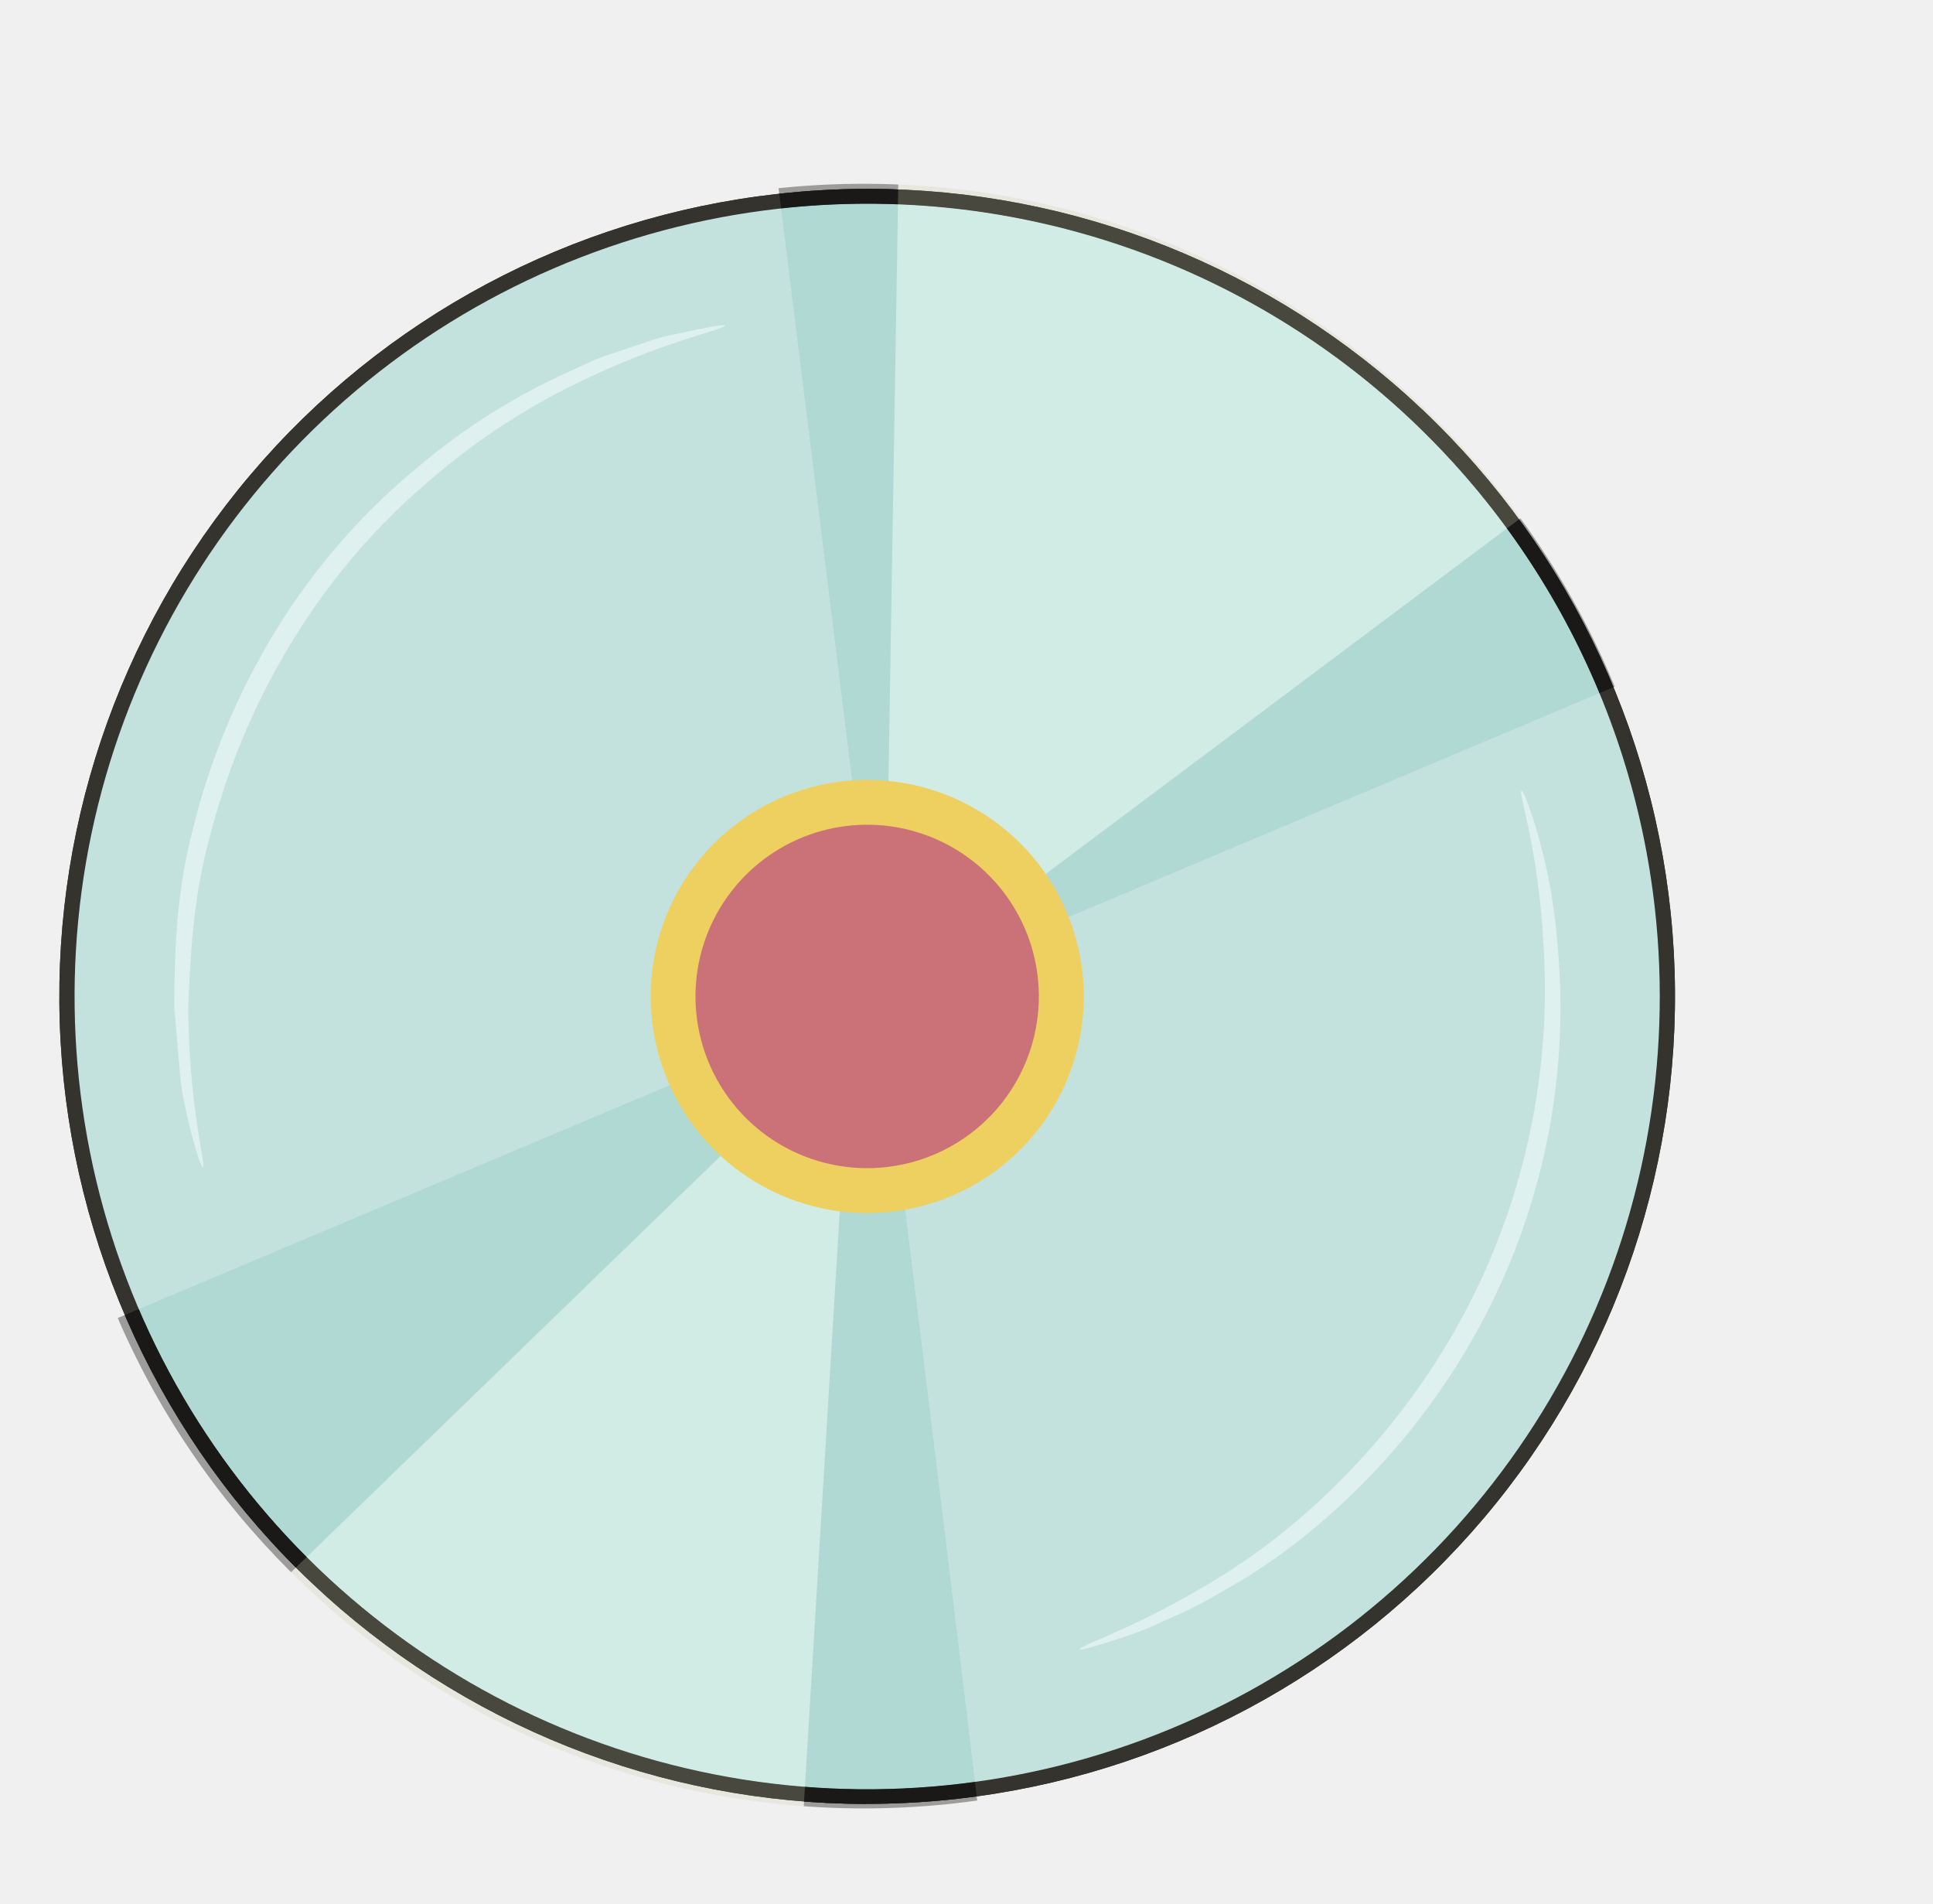
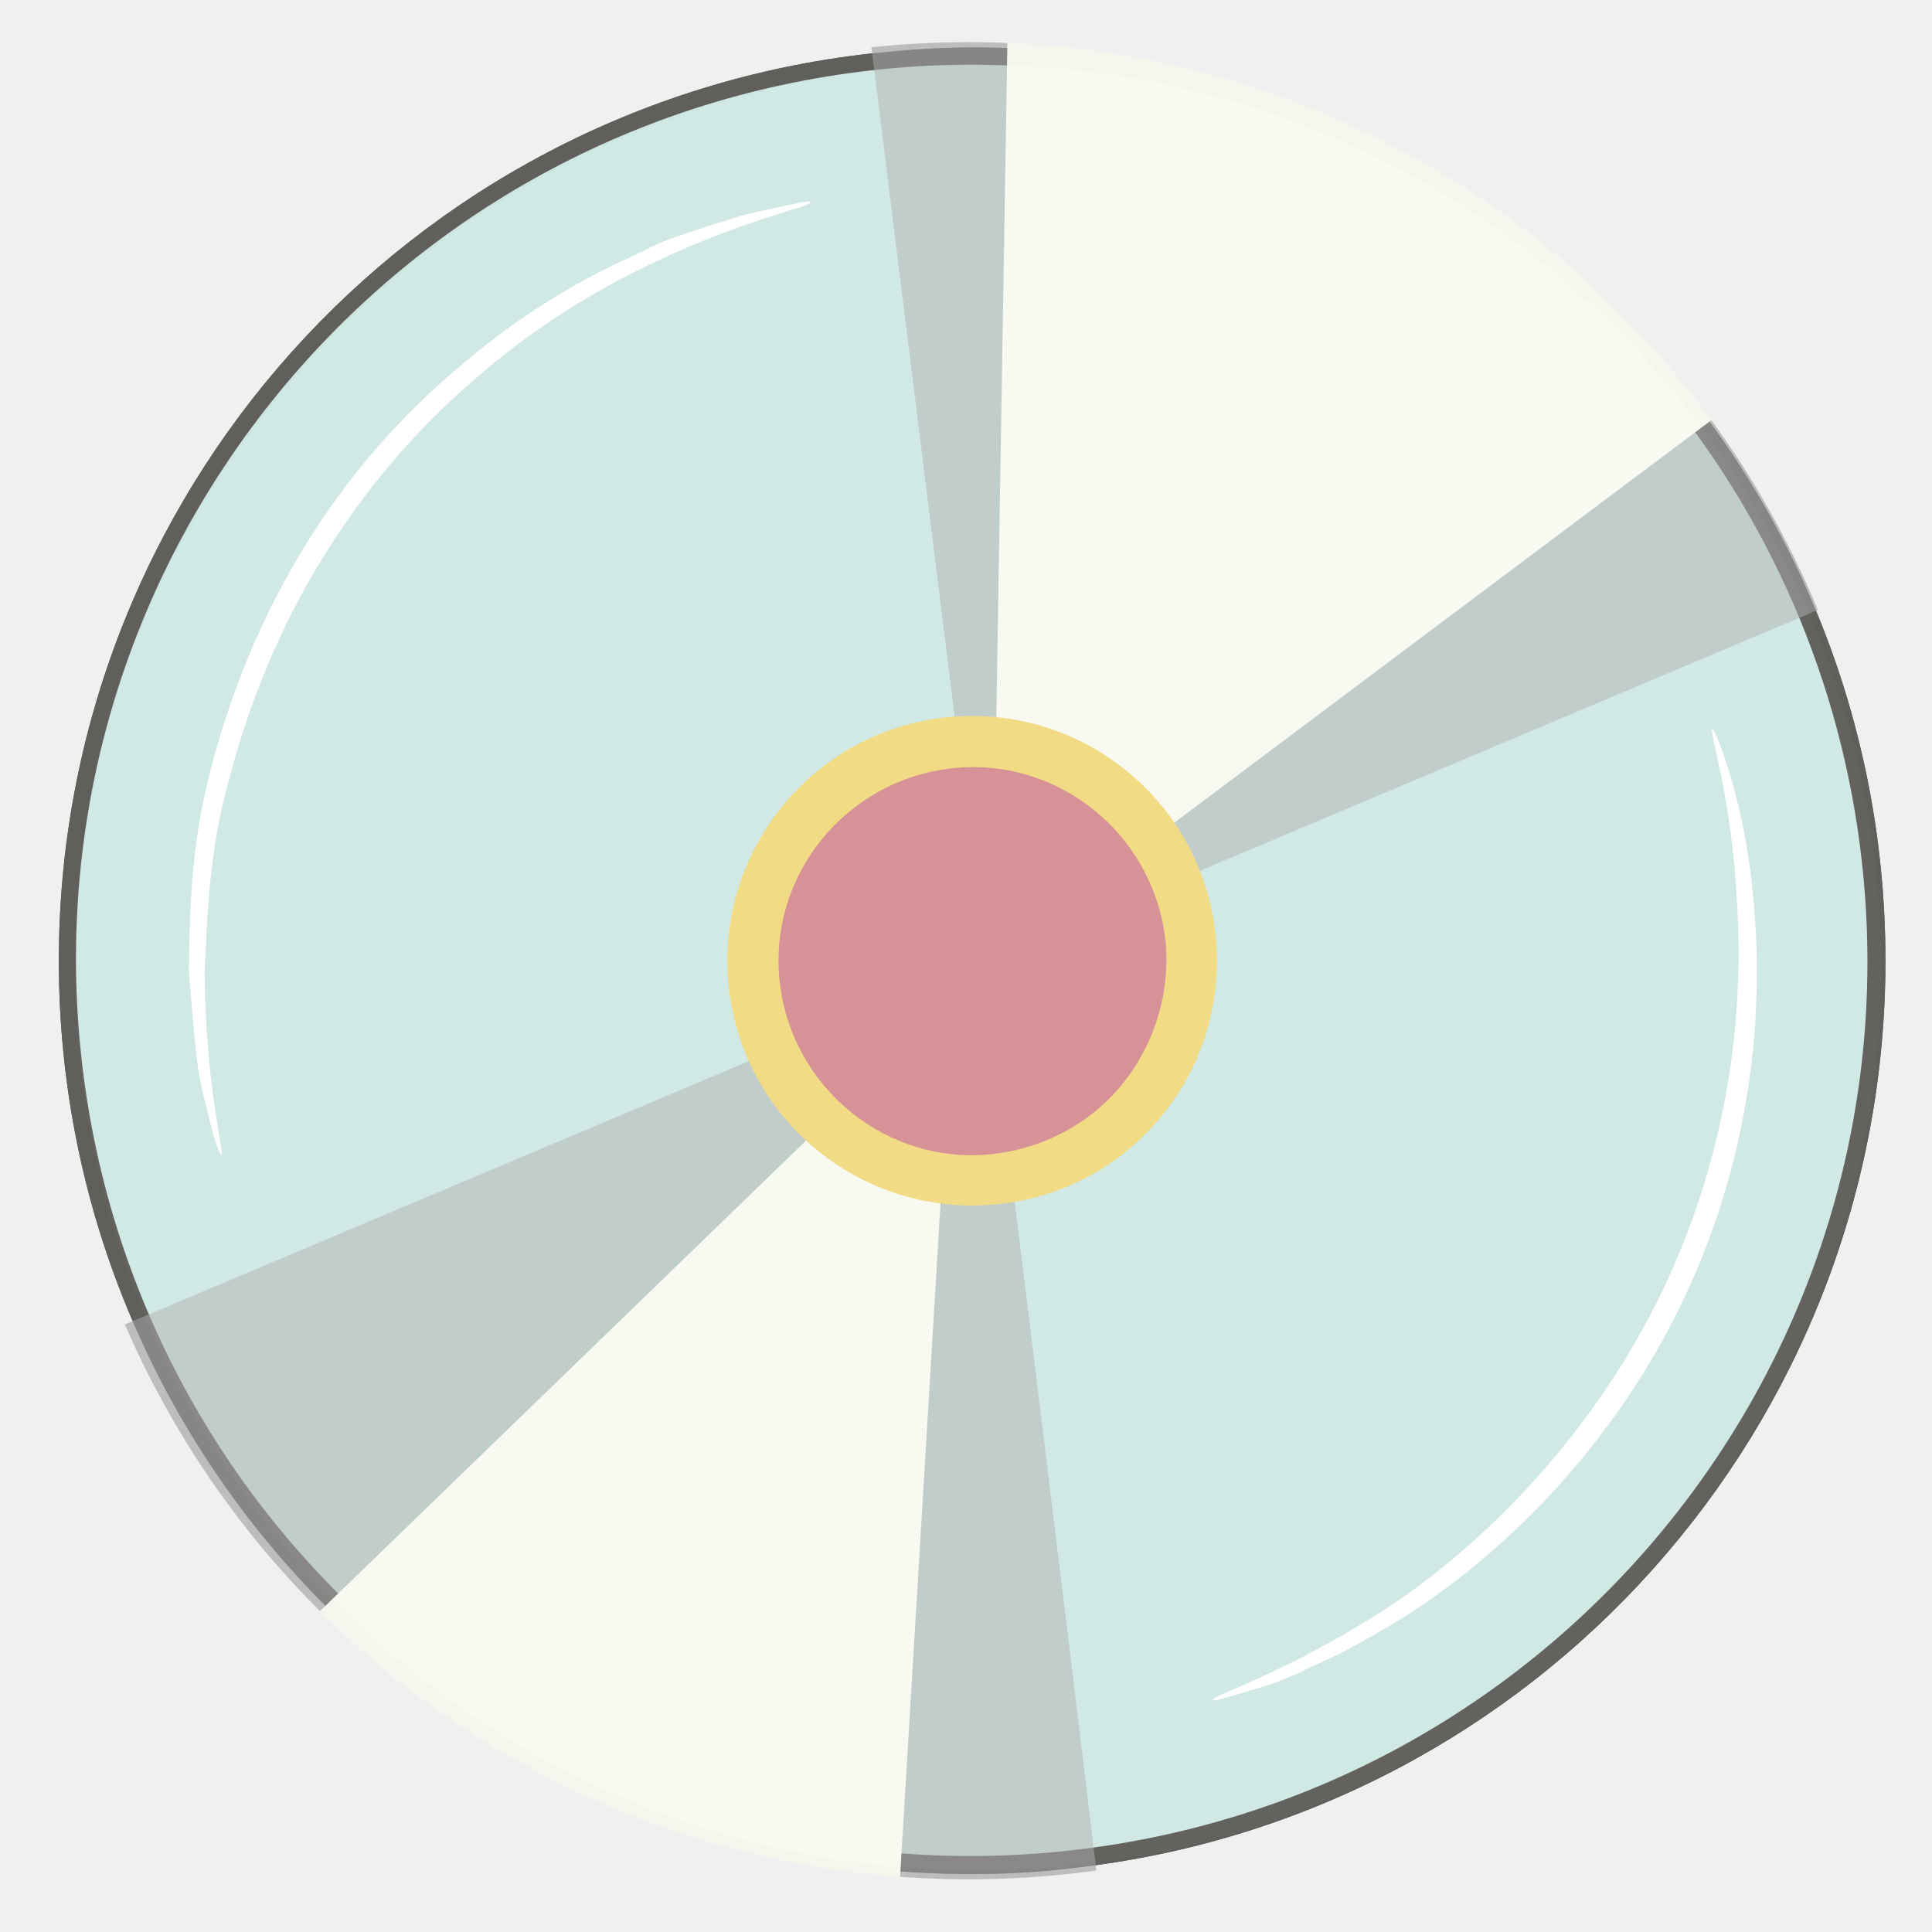
- <svg xmlns="http://www.w3.org/2000/svg" width="263" height="259" viewBox="0 0 263 259" fill="none">
-   <mask id="mask0_35_1698" style="mask-type:alpha" maskUnits="userSpaceOnUse" x="7" y="25" width="221" height="221">
-     <circle cx="117.5" cy="135.5" r="110.5" fill="#C4C4C4" />
+ <svg xmlns="http://www.w3.org/2000/svg" version="1.1" id="Layer_1" x="0px" y="0px" viewBox="0 0 220 220" style="enable-background:new 0 0 220 220;" xml:space="preserve">
+   <style type="text/css">
+ 	.st0{fill:#FFFFFF;}
+ 	.st1{filter:url(#Adobe_OpacityMaskFilter);}
+ 	.st2{fill:#C4C4C4;}
+ 	.st3{mask:url(#mask_1_);}
+ 	.st4{fill:#34332E;}
+ 	.st5{fill:#C3E2DD;}
+ 	.st6{opacity:0.5;}
+ 	.st7{fill:#999999;}
+ 	.st8{fill:#F6F8ED;}
+ 	.st9{fill:#EDD05F;}
+ 	.st10{fill:#CB7178;}
+ </style>
+   <path class="st0" d="M111.4,213L111.4,213c-56.8,0-102.8-46-102.8-102.8v0c0-56.8,46-102.8,102.8-102.8h0  c56.8,0,102.8,46,102.8,102.8v0C214.2,166.9,168.2,213,111.4,213z" />
+   <defs>
+     <filter id="Adobe_OpacityMaskFilter" filterUnits="userSpaceOnUse" x="-0.9" y="-18.8" width="248.2" height="244.8">
+       <feColorMatrix type="matrix" values="1 0 0 0 0  0 1 0 0 0  0 0 1 0 0  0 0 0 1 0" />
+     </filter>
+   </defs>
+   <mask maskUnits="userSpaceOnUse" x="-0.9" y="-18.8" width="248.2" height="244.8" id="mask_1_">
+     <g id="mask0_35_1698_1_" class="st1">
+       <circle class="st2" cx="110.3" cy="109.4" r="104.6" />
+     </g>
  </mask>
-   <g mask="url(#mask0_35_1698)">
-     <path d="M117.86 245.39C89.791 245.376 62.792 234.618 42.407 215.323C22.022 196.027 9.797 169.66 8.242 141.635C6.687 113.609 15.92 86.051 34.046 64.619C52.172 43.188 77.815 29.508 105.71 26.39C109.827 25.928 113.967 25.694 118.11 25.69C146.179 25.704 173.178 36.462 193.563 55.757C213.948 75.052 226.173 101.42 227.728 129.445C229.283 157.471 220.05 185.029 201.924 206.461C183.798 227.892 158.155 241.572 130.26 244.69C126.146 245.149 122.01 245.379 117.87 245.38L117.86 245.39ZM118 128.04C117.713 128.025 117.426 128.025 117.14 128.04C115.151 128.15 113.287 129.046 111.958 130.53C110.63 132.015 109.945 133.966 110.055 135.955C110.165 137.944 111.061 139.808 112.545 141.137C114.029 142.465 115.981 143.15 117.97 143.04C118.257 143.038 118.544 143.021 118.83 142.99C119.809 142.881 120.756 142.579 121.618 142.103C122.48 141.627 123.24 140.986 123.854 140.216C124.468 139.446 124.924 138.562 125.196 137.616C125.468 136.669 125.551 135.679 125.44 134.7C125.236 132.869 124.364 131.178 122.992 129.949C121.619 128.721 119.842 128.041 118 128.04Z" fill="#34332E" />
-     <path d="M105.94 28.39C84.744 30.773 64.731 39.387 48.431 53.144C32.132 66.9 20.278 85.182 14.368 105.676C8.458 126.17 8.759 147.956 15.231 168.28C21.704 188.603 34.057 206.551 50.73 219.853C67.403 233.155 87.646 241.214 108.899 243.012C130.153 244.809 151.462 240.263 170.131 229.95C188.801 219.636 203.993 204.018 213.787 185.07C223.58 166.122 227.534 144.695 225.15 123.5C223.568 109.427 219.23 95.804 212.383 83.408C205.536 71.012 196.314 60.086 185.244 51.254C174.175 42.422 161.473 35.857 147.866 31.934C134.259 28.011 120.013 26.807 105.94 28.39ZM119.68 150.63C116.699 150.963 113.686 150.405 111.023 149.026C108.359 147.647 106.164 145.51 104.714 142.883C103.265 140.257 102.627 137.26 102.88 134.272C103.134 131.283 104.268 128.436 106.139 126.092C108.009 123.747 110.533 122.01 113.391 121.1C116.249 120.189 119.313 120.146 122.195 120.977C125.078 121.807 127.649 123.473 129.585 125.764C131.52 128.056 132.733 130.869 133.07 133.85C133.294 135.831 133.125 137.837 132.573 139.753C132.021 141.669 131.097 143.457 129.854 145.016C128.61 146.574 127.071 147.872 125.326 148.836C123.58 149.799 121.662 150.409 119.68 150.63Z" fill="#C3E2DD" />
-     <g style="mix-blend-mode:color-burn" opacity="0.5">
-       <path d="M134.4 257.92C134.72 256.41 102.74 0 102.74 0L262.32 75.44L0 186.04C0 186.04 60.3 267.73 134.4 257.92Z" fill="#999999" />
+   <g class="st3">
+     <path class="st4" d="M110.6,213.4c-57.4,0-103.9-46.6-103.9-104C6.7,56.5,46.5,12,99.1,6.1c3.9-0.4,7.8-0.7,11.7-0.7   c57.4,0,103.9,46.6,103.9,104c0,52.9-39.8,97.4-92.4,103.3C118.4,213.2,114.5,213.4,110.6,213.4L110.6,213.4z M110.7,102.4   c-0.3,0-0.5,0-0.8,0c-3.9,0.2-6.9,3.6-6.7,7.5s3.6,6.9,7.5,6.7c0.3,0,0.5,0,0.8,0c1.9-0.2,3.6-1.2,4.8-2.6c0.6-0.7,1-1.6,1.3-2.5   c0.3-0.9,0.3-1.8,0.2-2.8c-0.2-1.7-1-3.3-2.3-4.5C114.2,103,112.5,102.4,110.7,102.4L110.7,102.4z" />
+     <path class="st5" d="M99.3,8c-56,6.3-96.3,56.7-90,112.7S66,217,122,210.7S218.3,154,212,98c-4.6-41-33.4-75.2-73-86.6   C126.1,7.7,112.6,6.5,99.3,8z M112.3,123.7c-7.9,0.9-15-4.8-15.8-12.7s4.8-15,12.7-15.8c7.9-0.9,15,4.8,15.8,12.7   C125.9,115.7,120.2,122.8,112.3,123.7C112.3,123.7,112.3,123.7,112.3,123.7L112.3,123.7z" />
+     <g class="st6">
+       <path class="st7" d="M126.2,225.2c0.3-1.4-30-244.1-30-244.1l151,71.4L-0.9,157.2C-0.9,157.2,56.1,234.5,126.2,225.2z" />
    </g>
-     <g style="mix-blend-mode:soft-light">
-       <g style="mix-blend-mode:soft-light">
-         <path d="M109.04 250.95L115.75 140.09L16.46 236.29L109.04 250.95Z" fill="#F6F8ED" />
-       </g>
-       <g style="mix-blend-mode:soft-light">
-         <path d="M120.4 135.28L122.63 0.22L238.91 46.5L120.4 135.28Z" fill="#F6F8ED" />
-       </g>
+     <path class="st8" d="M102.2,218.6l6.3-104.9l-94,91L102.2,218.6z" />
+     <path class="st8" d="M113,109.2l2.1-127.8l110,43.8L113,109.2z" />
+     <path class="st0" d="M195,83c-0.5,0.1,2.2,7.5,2.8,19.9c1,16.1-2.3,32.2-9.7,46.5c-8.7,16.7-21.7,28.6-32.2,35   c-10.5,6.5-18,8.7-17.8,9.2c0.1,0.2,1.9-0.4,5.3-1.4c2-0.6,4-1.4,5.9-2.4c2.6-1.1,5.1-2.4,7.6-3.9c10.9-6.1,24.6-18.1,33.5-35.3   c7.6-14.7,10.8-31.3,9.3-47.8c-0.4-5-1.3-9.9-2.7-14.6C195.9,84.6,195.1,82.9,195,83z" />
+     <path class="st0" d="M25.2,131.5c0.4-0.1-1.8-7.8-1.9-20.7c0.3-6.4,0.5-14,2.8-22.1c2.3-8.8,5.8-17.3,10.6-25.1   c4.8-7.8,10.7-14.8,17.7-20.7c5.6-4.9,11.9-9,18.6-12.3c11.5-5.7,19.4-7,19.3-7.6c0-0.2-2,0.2-5.5,1c-0.9,0.2-1.9,0.4-2.9,0.7   l-3.4,1.1l-3.9,1.3c-1.4,0.5-2.8,1.2-4.2,1.9c-7,3.1-13.5,7.2-19.3,12.1c-7.3,6-13.5,13.1-18.4,21.1c-4.9,8-8.5,16.7-10.8,25.8   c-2.2,8.4-2.3,16.2-2.4,22.7c0.3,3.2,0.5,6.2,0.8,8.8c0.2,2.2,0.6,4.4,1.2,6.5C24.3,129.6,25,131.5,25.2,131.5z" />
+     <path class="st9" d="M138.4,106.3C136.7,91,122.9,80,107.6,81.7C92.3,83.4,81.3,97.2,83,112.5c1.7,15.3,15.5,26.3,30.8,24.6   c7.4-0.8,14.1-4.5,18.7-10.3C137.1,121.1,139.2,113.7,138.4,106.3z" />
+     <path class="st10" d="M132.7,107c-1.4-12.1-12.3-20.9-24.4-19.5c-12.1,1.4-20.9,12.3-19.5,24.4c1.4,12.1,12.3,20.9,24.4,19.5   c5.8-0.7,11.2-3.6,14.8-8.2C131.6,118.6,133.3,112.8,132.7,107z" />
+     <path class="st4" d="M110.6,213.4c-57.4,0-103.9-46.6-103.9-104C6.7,56.5,46.5,12,99.1,6.1c3.9-0.4,7.8-0.7,11.7-0.7   c57.4,0,103.9,46.6,103.9,104c0,52.9-39.8,97.4-92.4,103.3C118.4,213.2,114.5,213.4,110.6,213.4L110.6,213.4z M110.7,102.4   c-0.3,0-0.5,0-0.8,0c-3.9,0.2-6.9,3.6-6.7,7.5s3.6,6.9,7.5,6.7c0.3,0,0.5,0,0.8,0c1.9-0.2,3.6-1.2,4.8-2.6c0.6-0.7,1-1.6,1.3-2.5   c0.3-0.9,0.3-1.8,0.2-2.8c-0.2-1.7-1-3.3-2.3-4.5C114.2,103,112.5,102.4,110.7,102.4L110.7,102.4z" />
+     <path class="st5" d="M99.3,8c-56,6.3-96.3,56.7-90,112.7S66,217,122,210.7S218.3,154,212,98c-4.6-41-33.4-75.2-73-86.6   C126.1,7.7,112.6,6.5,99.3,8z M112.3,123.7c-7.9,0.9-15-4.8-15.8-12.7s4.8-15,12.7-15.8c7.9-0.9,15,4.8,15.8,12.7   C125.9,115.7,120.2,122.8,112.3,123.7C112.3,123.7,112.3,123.7,112.3,123.7L112.3,123.7z" />
+     <g class="st6">
+       <path class="st7" d="M126.2,225.2c0.3-1.4-30-244.1-30-244.1l151,71.4L-0.9,157.2C-0.9,157.2,56.1,234.5,126.2,225.2z" />
    </g>
-     <g style="mix-blend-mode:soft-light">
-       <g style="mix-blend-mode:soft-light">
-         <path d="M207.01 107.56C206.51 107.68 209.35 115.47 210.01 128.56C211.095 145.571 207.546 162.557 199.74 177.71C190.58 195.38 176.84 207.96 165.74 214.66C154.63 221.54 146.74 223.84 146.9 224.37C146.96 224.54 148.9 223.99 152.45 222.84C154.597 222.155 156.693 221.316 158.72 220.33C161.48 219.158 164.153 217.791 166.72 216.24C178.3 209.84 192.72 197.11 202.11 178.91C210.164 163.373 213.564 145.841 211.9 128.42C211.506 123.185 210.561 118.006 209.08 112.97C208 109.34 207.17 107.46 207.01 107.56Z" fill="white" />
-       </g>
-       <g style="mix-blend-mode:soft-light">
-         <path d="M27.61 158.82C28.08 158.73 25.68 150.53 25.61 137C25.91 130.28 26.19 122.19 28.61 113.6C31.002 104.258 34.785 95.328 39.83 87.11C44.859 78.874 51.18 71.5 58.55 65.27C64.511 60.107 71.116 55.737 78.2 52.27C90.33 46.27 98.75 44.86 98.6 44.27C98.6 44.1 96.49 44.46 92.74 45.27C91.8 45.48 90.74 45.68 89.62 45.98L86.02 47.18L81.9 48.56C80.46 49.13 78.99 49.85 77.42 50.56C70.05 53.879 63.177 58.207 57 63.42C49.318 69.721 42.744 77.261 37.55 85.73C32.357 94.175 28.524 103.384 26.19 113.02C23.87 121.88 23.76 130.18 23.71 137.02C24 140.44 24.27 143.54 24.51 146.26C24.75 148.98 25.34 151.26 25.78 153.13C26.7 156.88 27.44 158.87 27.61 158.82Z" fill="white" />
-       </g>
-     </g>
-     <path d="M147.27 132.26C146.619 126.471 144.266 121.004 140.508 116.552C136.751 112.1 131.758 108.862 126.16 107.247C120.562 105.632 114.612 105.713 109.06 107.48C103.509 109.247 98.606 112.62 94.971 117.173C91.336 121.726 89.133 127.255 88.64 133.06C88.147 138.865 89.387 144.686 92.201 149.786C95.016 154.887 99.28 159.039 104.454 161.717C109.628 164.394 115.48 165.478 121.27 164.83C129.037 163.958 136.139 160.037 141.015 153.929C145.891 147.821 148.141 140.027 147.27 132.26Z" fill="#EDD05F" />
-     <path d="M141.2 132.94C140.684 128.348 138.819 124.013 135.839 120.482C132.859 116.95 128.899 114.382 124.46 113.102C120.02 111.821 115.3 111.886 110.898 113.288C106.495 114.69 102.607 117.366 99.726 120.978C96.844 124.59 95.098 128.975 94.709 133.579C94.32 138.183 95.305 142.799 97.539 146.844C99.774 150.888 103.157 154.179 107.262 156.3C111.367 158.421 116.009 159.277 120.6 158.76C126.755 158.067 132.383 154.957 136.246 150.115C140.109 145.273 141.891 139.095 141.2 132.94Z" fill="#CB7178" />
-     <path d="M117.86 245.39C89.791 245.376 62.792 234.618 42.407 215.323C22.022 196.027 9.797 169.66 8.242 141.635C6.687 113.609 15.92 86.051 34.046 64.619C52.172 43.188 77.815 29.508 105.71 26.39C109.827 25.928 113.967 25.694 118.11 25.69C146.179 25.704 173.178 36.462 193.563 55.757C213.948 75.052 226.173 101.42 227.728 129.445C229.283 157.471 220.05 185.029 201.924 206.461C183.798 227.892 158.155 241.572 130.26 244.69C126.146 245.149 122.01 245.379 117.87 245.38L117.86 245.39ZM118 128.04C117.713 128.025 117.426 128.025 117.14 128.04C115.151 128.15 113.287 129.046 111.958 130.53C110.63 132.015 109.945 133.966 110.055 135.955C110.165 137.944 111.061 139.808 112.545 141.137C114.029 142.465 115.981 143.15 117.97 143.04C118.257 143.038 118.544 143.021 118.83 142.99C119.809 142.881 120.756 142.579 121.618 142.103C122.48 141.627 123.24 140.986 123.854 140.216C124.468 139.446 124.924 138.562 125.196 137.616C125.468 136.669 125.551 135.679 125.44 134.7C125.236 132.869 124.364 131.178 122.992 129.949C121.619 128.721 119.842 128.041 118 128.04Z" fill="#34332E" />
-     <path d="M105.94 28.39C84.744 30.773 64.731 39.387 48.431 53.144C32.132 66.9 20.278 85.182 14.368 105.676C8.458 126.17 8.759 147.956 15.231 168.28C21.704 188.603 34.057 206.551 50.73 219.853C67.403 233.155 87.646 241.214 108.899 243.012C130.153 244.809 151.462 240.263 170.131 229.95C188.801 219.636 203.993 204.018 213.787 185.07C223.58 166.122 227.534 144.695 225.15 123.5C223.568 109.427 219.23 95.804 212.383 83.408C205.536 71.012 196.314 60.086 185.244 51.254C174.175 42.422 161.473 35.857 147.866 31.934C134.259 28.011 120.013 26.807 105.94 28.39ZM119.68 150.63C116.699 150.963 113.686 150.405 111.023 149.026C108.359 147.647 106.164 145.51 104.714 142.883C103.265 140.257 102.627 137.26 102.88 134.272C103.134 131.283 104.268 128.436 106.139 126.092C108.009 123.747 110.533 122.01 113.391 121.1C116.249 120.189 119.313 120.146 122.195 120.977C125.078 121.807 127.649 123.473 129.585 125.764C131.52 128.056 132.733 130.869 133.07 133.85C133.294 135.831 133.125 137.837 132.573 139.753C132.021 141.669 131.097 143.457 129.854 145.016C128.61 146.574 127.071 147.872 125.326 148.836C123.58 149.799 121.662 150.409 119.68 150.63Z" fill="#C3E2DD" />
-     <g style="mix-blend-mode:color-burn" opacity="0.5">
-       <path d="M134.4 257.92C134.72 256.41 102.74 0 102.74 0L262.32 75.44L0 186.04C0 186.04 60.3 267.73 134.4 257.92Z" fill="#999999" />
-     </g>
-     <g style="mix-blend-mode:soft-light">
-       <g style="mix-blend-mode:soft-light">
-         <path d="M109.04 250.95L115.75 140.09L16.46 236.29L109.04 250.95Z" fill="#F6F8ED" />
-       </g>
-       <g style="mix-blend-mode:soft-light">
-         <path d="M120.4 135.28L122.63 0.22L238.91 46.5L120.4 135.28Z" fill="#F6F8ED" />
-       </g>
-     </g>
-     <g style="mix-blend-mode:soft-light">
-       <g style="mix-blend-mode:soft-light">
-         <path d="M207.01 107.56C206.51 107.68 209.35 115.47 210.01 128.56C211.095 145.571 207.546 162.557 199.74 177.71C190.58 195.38 176.84 207.96 165.74 214.66C154.63 221.54 146.74 223.84 146.9 224.37C146.96 224.54 148.9 223.99 152.45 222.84C154.597 222.155 156.693 221.316 158.72 220.33C161.48 219.158 164.153 217.791 166.72 216.24C178.3 209.84 192.72 197.11 202.11 178.91C210.164 163.373 213.564 145.841 211.9 128.42C211.506 123.185 210.561 118.006 209.08 112.97C208 109.34 207.17 107.46 207.01 107.56Z" fill="white" />
-       </g>
-       <g style="mix-blend-mode:soft-light">
-         <path d="M27.61 158.82C28.08 158.73 25.68 150.53 25.61 137C25.91 130.28 26.19 122.19 28.61 113.6C31.002 104.258 34.785 95.328 39.83 87.11C44.859 78.874 51.18 71.5 58.55 65.27C64.511 60.107 71.116 55.737 78.2 52.27C90.33 46.27 98.75 44.86 98.6 44.27C98.6 44.1 96.49 44.46 92.74 45.27C91.8 45.48 90.74 45.68 89.62 45.98L86.02 47.18L81.9 48.56C80.46 49.13 78.99 49.85 77.42 50.56C70.05 53.879 63.177 58.207 57 63.42C49.318 69.721 42.744 77.261 37.55 85.73C32.357 94.175 28.524 103.384 26.19 113.02C23.87 121.88 23.76 130.18 23.71 137.02C24 140.44 24.27 143.54 24.51 146.26C24.75 148.98 25.34 151.26 25.78 153.13C26.7 156.88 27.44 158.87 27.61 158.82Z" fill="white" />
-       </g>
-     </g>
-     <path d="M147.27 132.26C146.619 126.471 144.266 121.004 140.508 116.552C136.751 112.1 131.758 108.862 126.16 107.247C120.562 105.632 114.612 105.713 109.06 107.48C103.509 109.247 98.606 112.62 94.971 117.173C91.336 121.726 89.133 127.255 88.64 133.06C88.147 138.865 89.387 144.686 92.201 149.786C95.016 154.887 99.28 159.039 104.454 161.717C109.628 164.394 115.48 165.478 121.27 164.83C129.037 163.958 136.139 160.037 141.015 153.929C145.891 147.821 148.141 140.027 147.27 132.26Z" fill="#EDD05F" />
-     <path d="M141.2 132.94C140.684 128.348 138.819 124.013 135.839 120.482C132.859 116.95 128.899 114.382 124.46 113.102C120.02 111.821 115.3 111.886 110.898 113.288C106.495 114.69 102.607 117.366 99.726 120.978C96.844 124.59 95.098 128.975 94.709 133.579C94.32 138.183 95.305 142.799 97.539 146.844C99.774 150.888 103.157 154.179 107.262 156.3C111.367 158.421 116.009 159.277 120.6 158.76C126.755 158.067 132.383 154.957 136.246 150.115C140.109 145.273 141.891 139.095 141.2 132.94Z" fill="#CB7178" />
+     <path class="st8" d="M102.2,218.6l6.3-104.9l-94,91L102.2,218.6z" />
+     <path class="st8" d="M113,109.2l2.1-127.8l110,43.8L113,109.2z" />
+     <path class="st0" d="M195,83c-0.5,0.1,2.2,7.5,2.8,19.9c1,16.1-2.3,32.2-9.7,46.5c-8.7,16.7-21.7,28.6-32.2,35   c-10.5,6.5-18,8.7-17.8,9.2c0.1,0.2,1.9-0.4,5.3-1.4c2-0.6,4-1.4,5.9-2.4c2.6-1.1,5.1-2.4,7.6-3.9c10.9-6.1,24.6-18.1,33.5-35.3   c7.6-14.7,10.8-31.3,9.3-47.8c-0.4-5-1.3-9.9-2.7-14.6C195.9,84.6,195.1,82.9,195,83z" />
+     <path class="st0" d="M25.2,131.5c0.4-0.1-1.8-7.8-1.9-20.7c0.3-6.4,0.5-14,2.8-22.1c2.3-8.8,5.8-17.3,10.6-25.1   c4.8-7.8,10.7-14.8,17.7-20.7c5.6-4.9,11.9-9,18.6-12.3c11.5-5.7,19.4-7,19.3-7.6c0-0.2-2,0.2-5.5,1c-0.9,0.2-1.9,0.4-2.9,0.7   l-3.4,1.1l-3.9,1.3c-1.4,0.5-2.8,1.2-4.2,1.9c-7,3.1-13.5,7.2-19.3,12.1c-7.3,6-13.5,13.1-18.4,21.1c-4.9,8-8.5,16.7-10.8,25.8   c-2.2,8.4-2.3,16.2-2.4,22.7c0.3,3.2,0.5,6.2,0.8,8.8c0.2,2.2,0.6,4.4,1.2,6.5C24.3,129.6,25,131.5,25.2,131.5z" />
+     <path class="st9" d="M138.4,106.3C136.7,91,122.9,80,107.6,81.7C92.3,83.4,81.3,97.2,83,112.5c1.7,15.3,15.5,26.3,30.8,24.6   c7.4-0.8,14.1-4.5,18.7-10.3C137.1,121.1,139.2,113.7,138.4,106.3z" />
+     <path class="st10" d="M132.7,107c-1.4-12.1-12.3-20.9-24.4-19.5c-12.1,1.4-20.9,12.3-19.5,24.4c1.4,12.1,12.3,20.9,24.4,19.5   c5.8-0.7,11.2-3.6,14.8-8.2C131.6,118.6,133.3,112.8,132.7,107z" />
  </g>
</svg>
